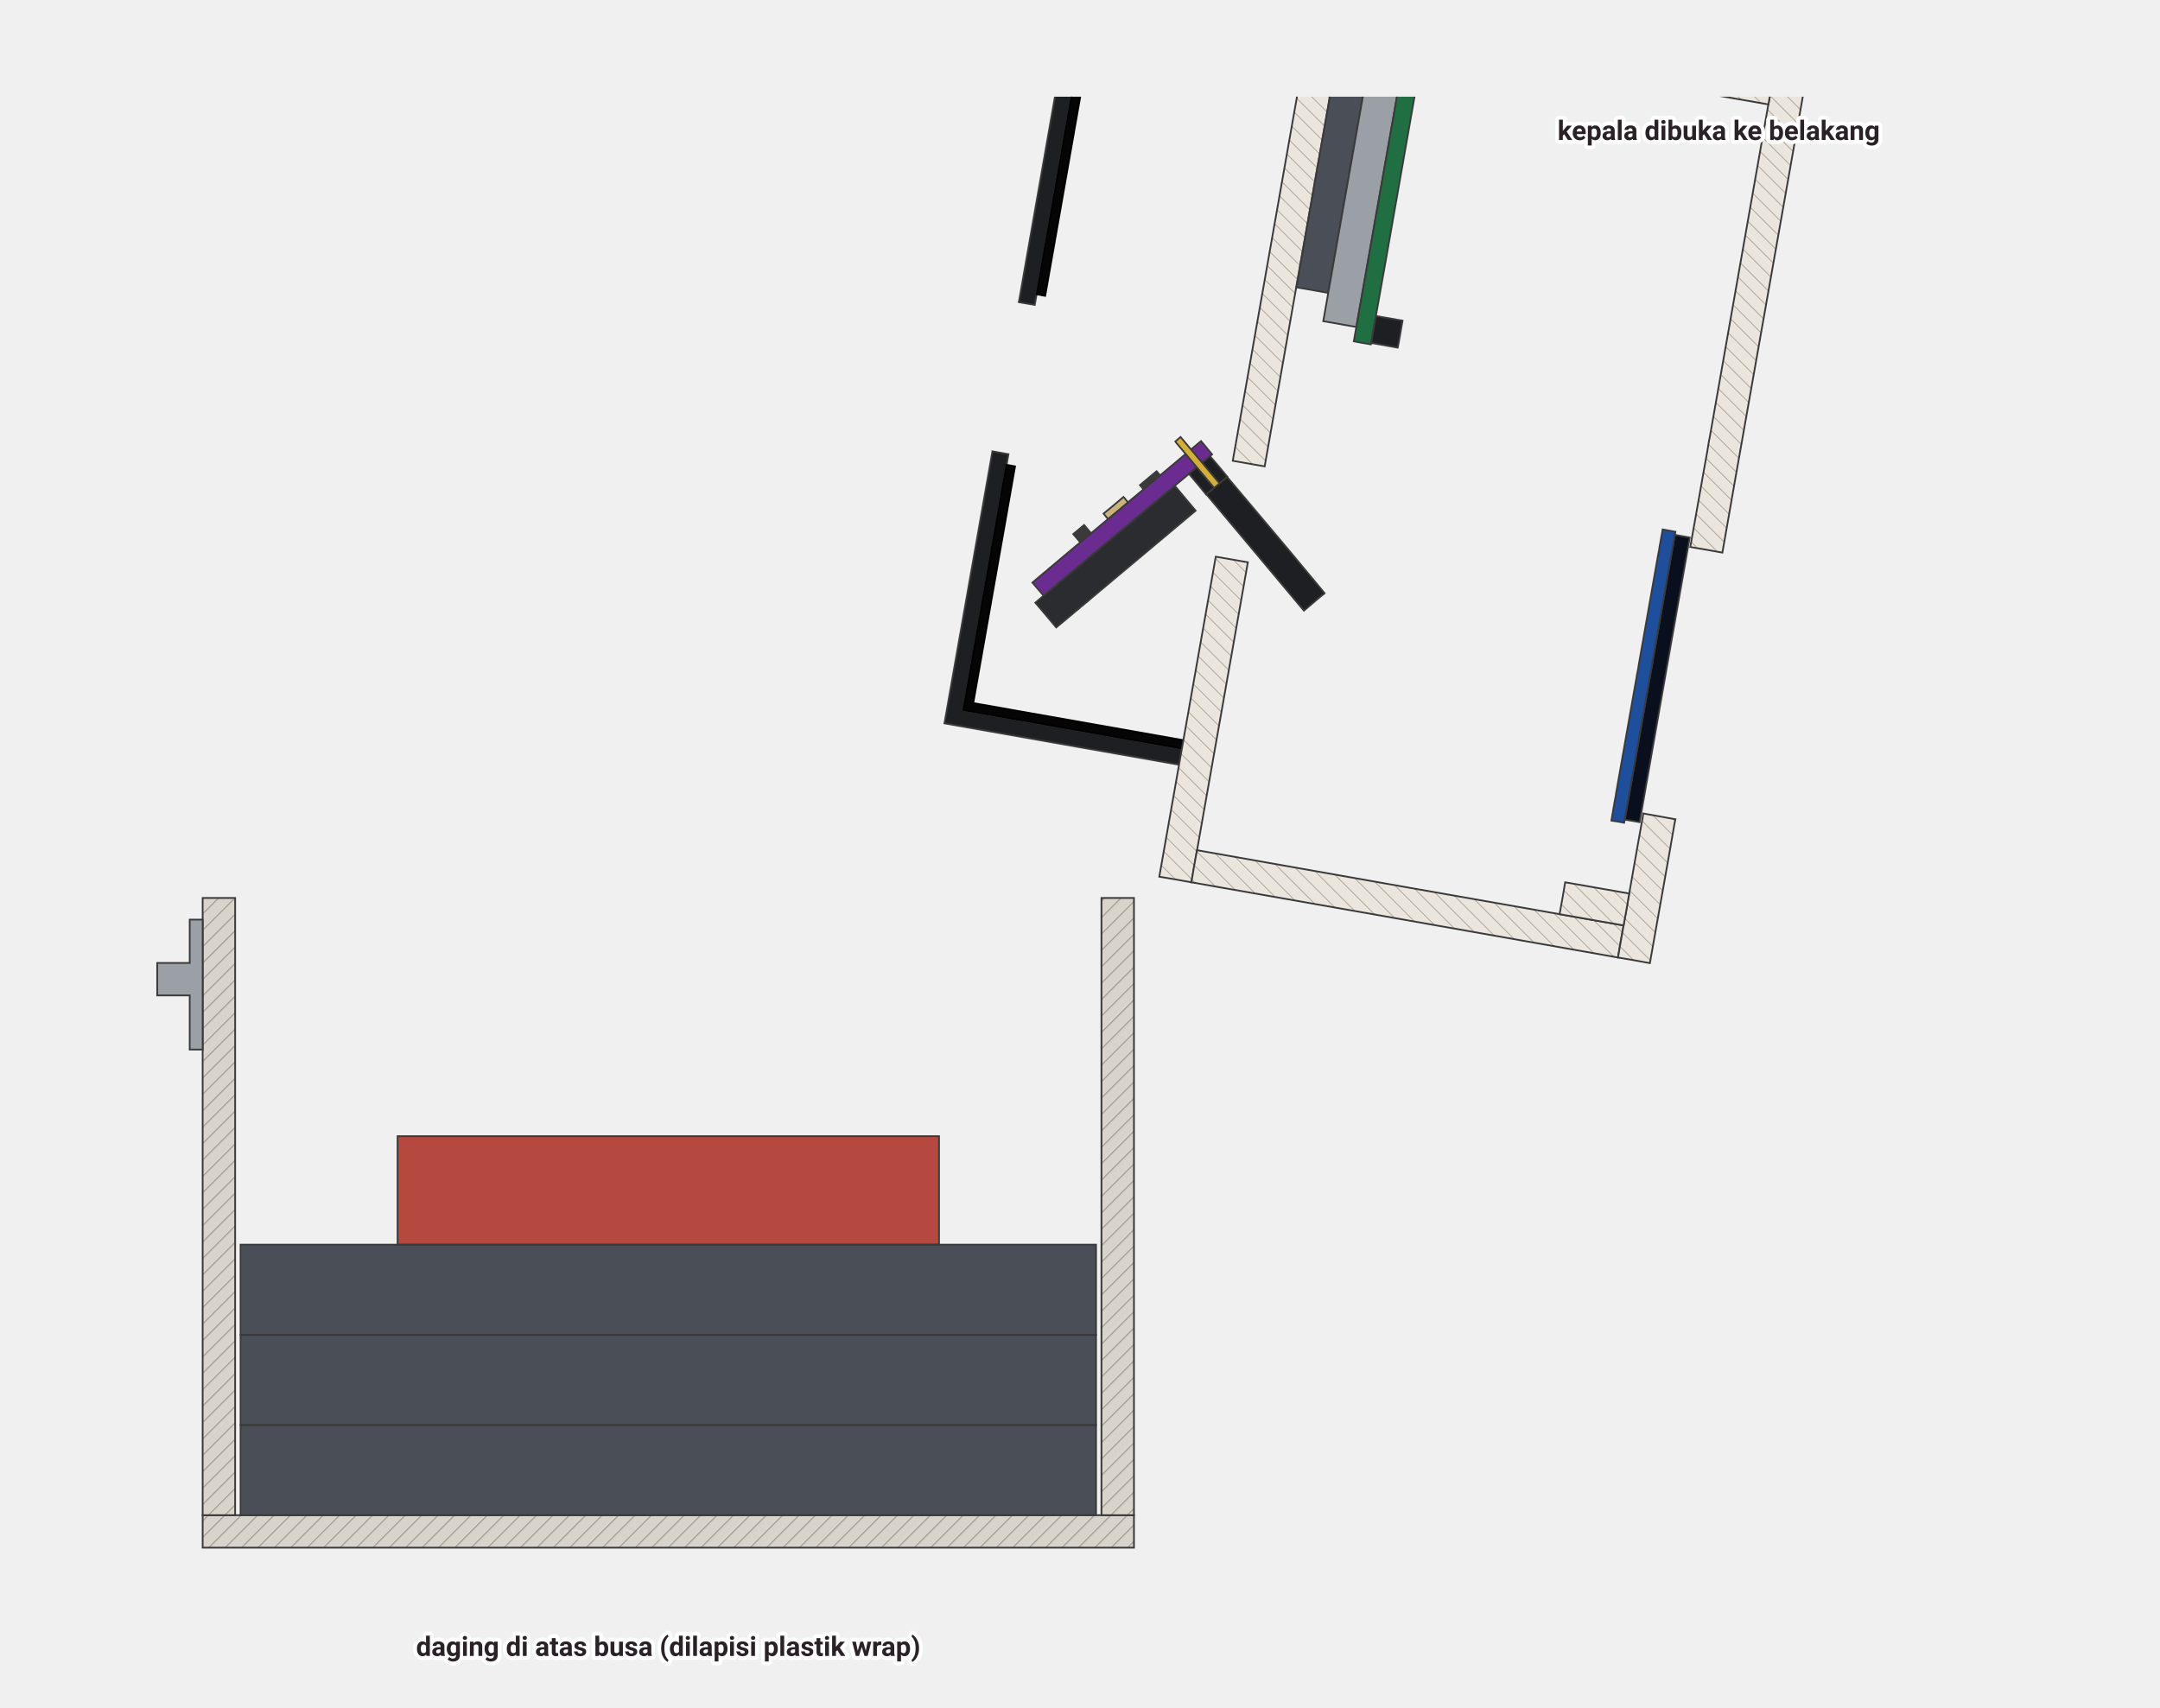
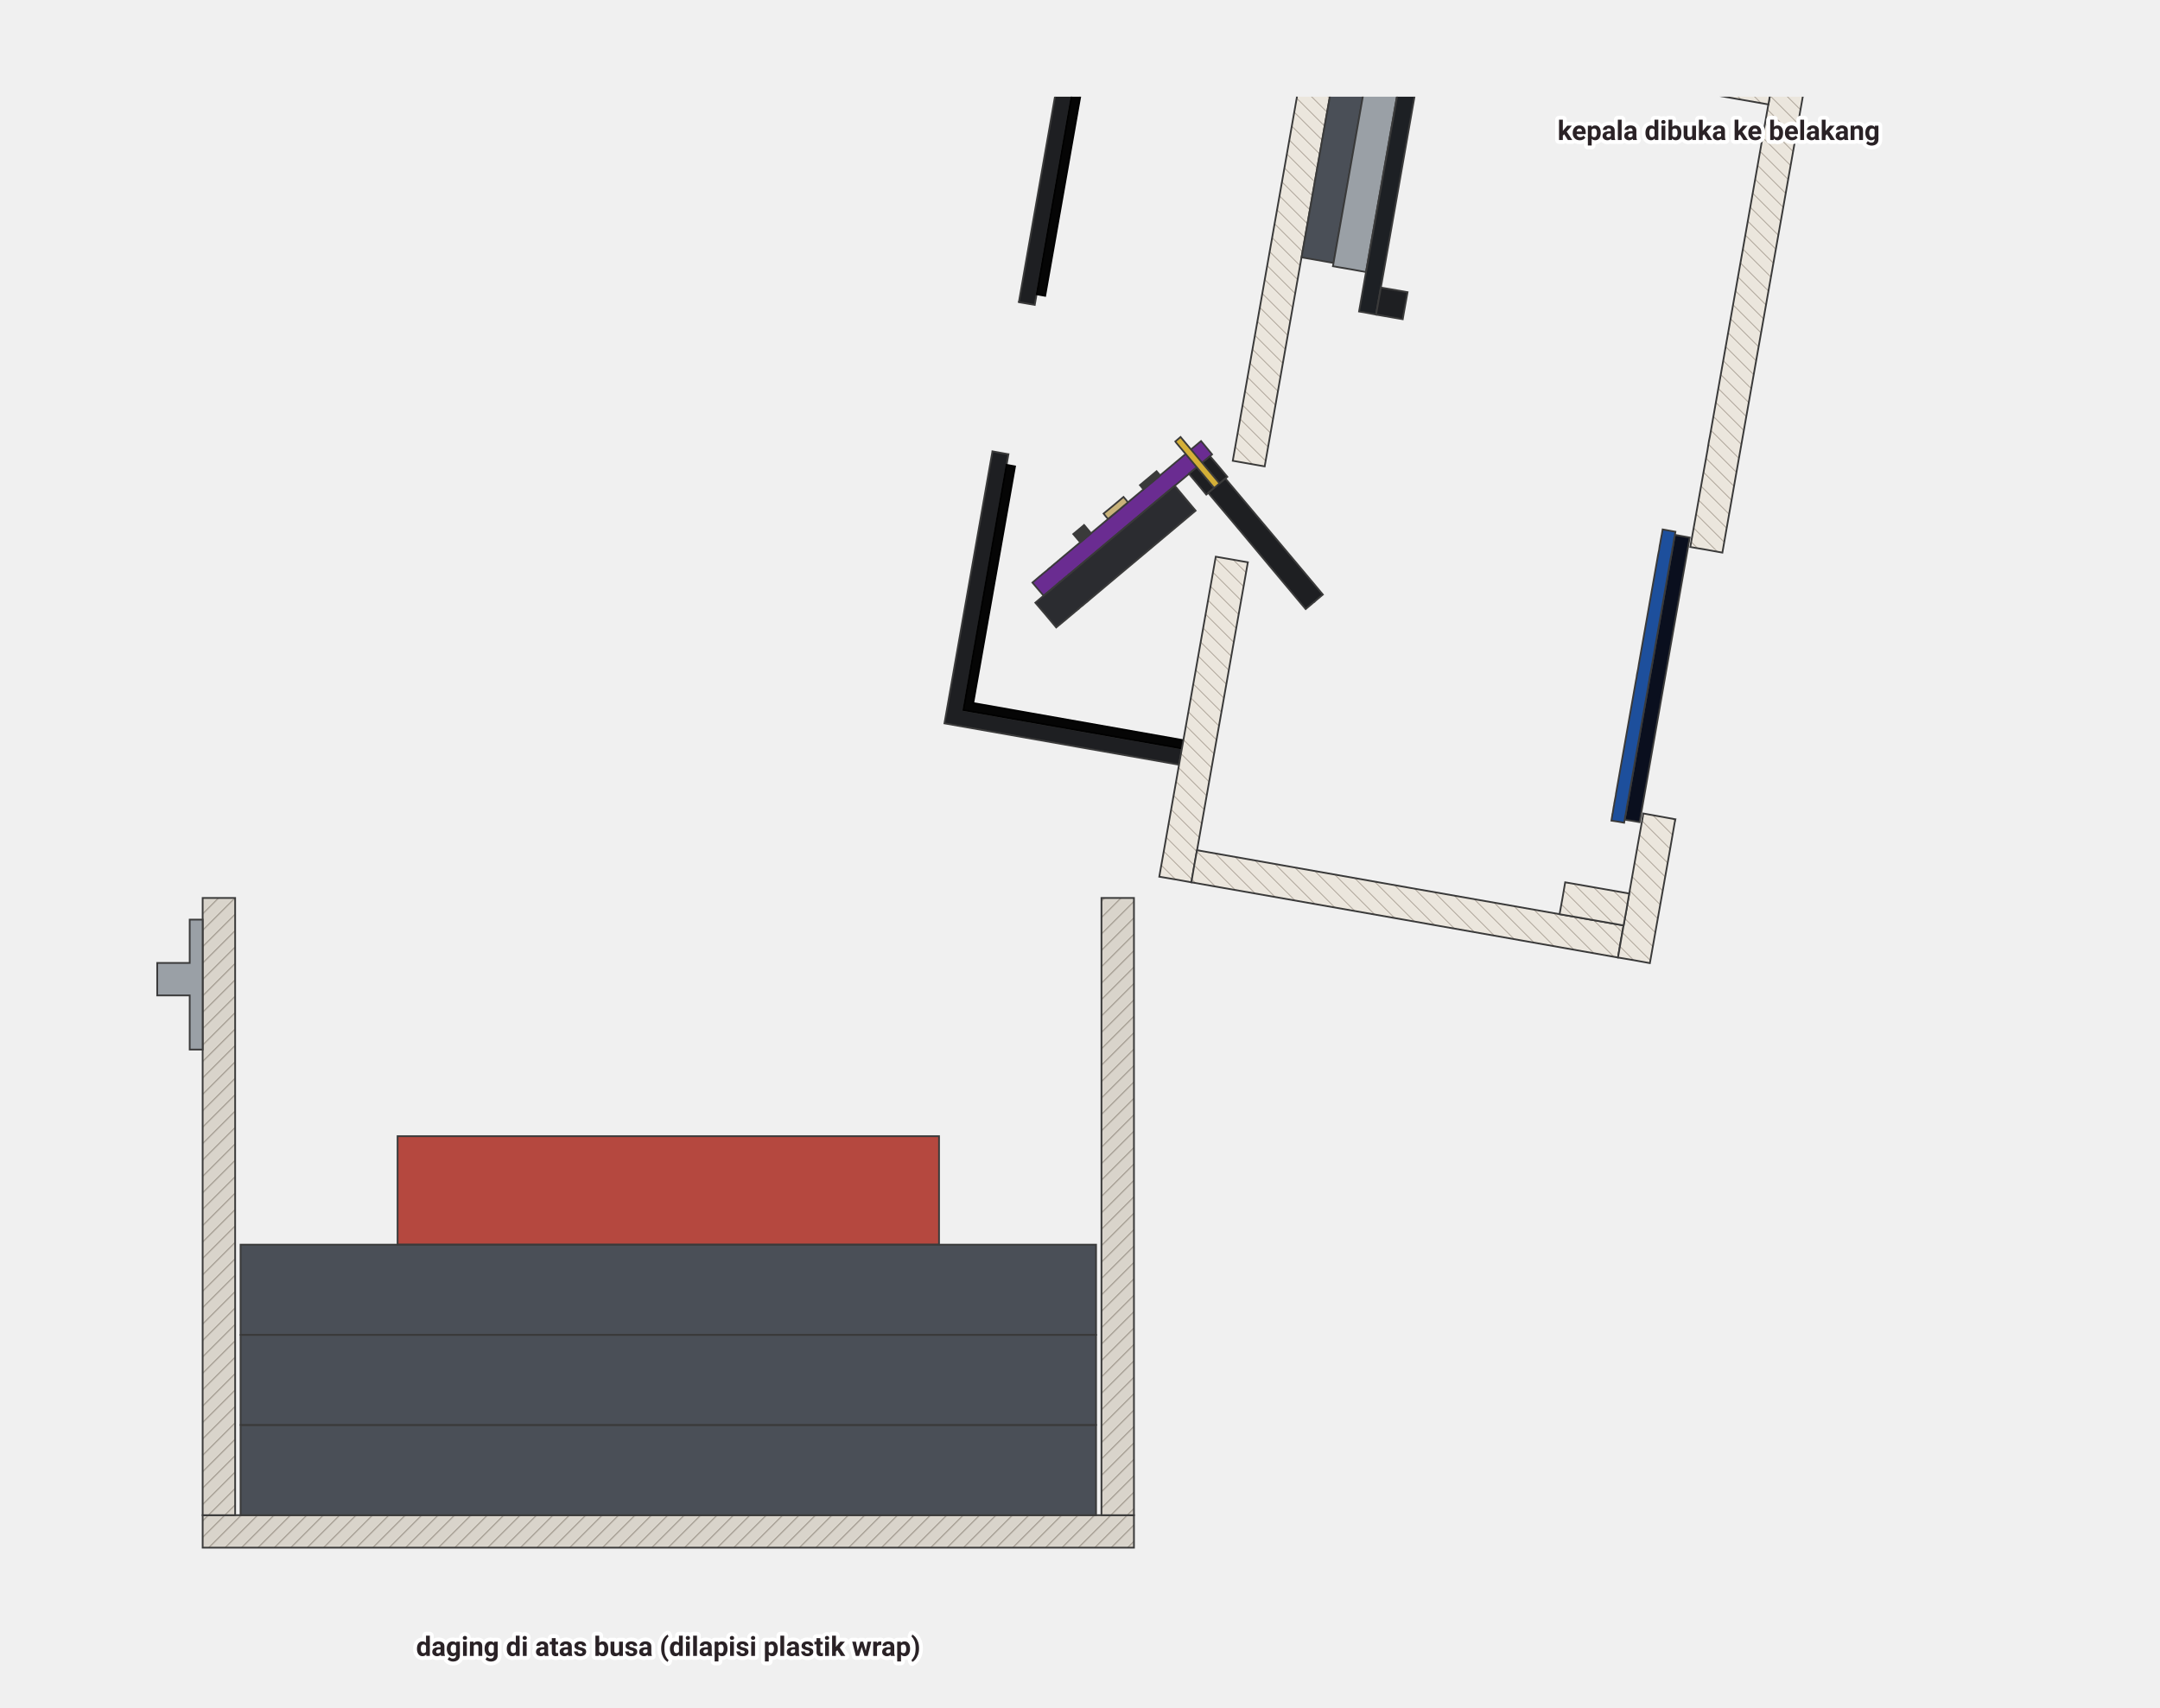
<svg xmlns="http://www.w3.org/2000/svg" viewBox="0 0 1117 883" font-family="system-ui,Segoe UI,Roboto,sans-serif" role="img" aria-label="Penjepit terbuka">
  <defs>
    <marker id="pa" viewBox="0 0 10 10" refX="5" refY="5" markerWidth="7" markerHeight="7" orient="auto-start-reverse">
      <path d="M0,1 L9,5 L0,9 z" fill="#1f5fa8" />
    </marker>
    <marker id="pn" viewBox="0 0 10 10" refX="9" refY="5" markerWidth="7" markerHeight="7" orient="auto">
      <path d="M0,1 L9,5 L0,9 z" fill="context-stroke" />
    </marker>
    <pattern id="htc" width="6" height="6" patternUnits="userSpaceOnUse" patternTransform="rotate(45)">
      <rect width="6" height="6" fill="#d9d4cb" />
      <line x1="0" y1="0" x2="0" y2="6" stroke="#a49d92" stroke-width="1.2" />
    </pattern>
    <pattern id="hta" width="6" height="6" patternUnits="userSpaceOnUse" patternTransform="rotate(-45)">
      <rect width="6" height="6" fill="#ebe6dd" />
      <line x1="0" y1="0" x2="0" y2="6" stroke="#b5ada2" stroke-width="1" />
    </pattern>
  </defs>
  <clipPath id="area">
    <rect x="60" y="50" width="996.8" height="772.8" />
  </clipPath>
  <g clip-path="url(#area)">
    <path d="M104.8,783.6 L104.8,792.0 L104.8,800.4 L345.5,800.4 L586.4,800.4 L586.4,792.0 L586.4,783.6 L345.7,783.6 L104.8,783.6 Z" fill="url(#htc)" fill-rule="evenodd" fill-opacity="1.0" stroke="#3a3a3a" stroke-width="0.9" />
    <path d="M104.8,783.6 L113.2,783.6 L121.6,783.6 L121.6,624.0 L121.6,464.4 L113.2,464.4 L104.8,464.4 L104.8,624.0 L104.8,783.6 Z" fill="url(#htc)" fill-rule="evenodd" fill-opacity="1.0" stroke="#3a3a3a" stroke-width="0.9" />
    <path d="M578.0,783.6 L586.4,783.6 L586.4,624.0 L586.4,464.4 L578.0,464.4 L569.6,464.4 L569.6,624.0 L569.6,783.6 L578.0,783.6 Z" fill="url(#htc)" fill-rule="evenodd" fill-opacity="1.0" stroke="#3a3a3a" stroke-width="0.9" />
    <path d="M124.4,783.6 L345.5,783.6 L566.8,783.6 L566.8,760.3 L566.8,737.0 L345.7,737.0 L124.4,737.0 L124.4,760.3 L124.4,783.6 Z" fill="#4a4f57" fill-rule="evenodd" fill-opacity="1.0" stroke="#3a3a3a" stroke-width="0.9" />
    <path d="M124.4,736.9 L345.5,736.9 L566.8,736.9 L566.8,713.7 L566.8,690.4 L345.7,690.4 L124.4,690.4 L124.4,713.6 L124.4,736.9 Z" fill="#4a4f57" fill-rule="evenodd" fill-opacity="1.0" stroke="#3a3a3a" stroke-width="0.9" />
    <path d="M124.4,690.3 L345.5,690.3 L566.8,690.3 L566.8,667.0 L566.8,643.7 L345.7,643.7 L124.4,643.7 L124.4,667.0 L124.4,690.3 Z" fill="#4a4f57" fill-rule="evenodd" fill-opacity="1.0" stroke="#3a3a3a" stroke-width="0.9" />
    <path d="M345.5,643.6 L485.6,643.6 L485.6,615.6 L485.6,587.6 L345.7,587.6 L205.6,587.6 L205.6,615.6 L205.6,643.6 L345.5,643.6 Z" fill="#b5483f" fill-rule="evenodd" fill-opacity="1.0" stroke="#3a3a3a" stroke-width="0.9" />
    <path d="M535.1,157.7 L535.2,157.1 L558.4,25.3 L559.0,25.4 L671.5,45.3 L673.0,37.0 L673.0,37.0 L552.2,15.7 L551.6,15.6 L527.0,155.6 L526.8,156.2 L527.0,156.3 L535.1,157.7 Z" fill="#1e1f22" fill-rule="evenodd" fill-opacity="1.0" stroke="#3a3a3a" stroke-width="0.9" />
    <path d="M609.2,395.4 L609.8,395.5 L611.2,387.2 L611.2,387.2 L610.7,387.1 L498.2,367.3 L521.4,235.5 L521.5,234.9 L521.4,234.9 L513.2,233.4 L513.1,234.1 L488.4,374.1 L609.2,395.4 Z" fill="#1e1f22" fill-rule="evenodd" fill-opacity="1.0" stroke="#3a3a3a" stroke-width="0.9" />
    <path d="M670.7,49.7 L671.4,45.3 L671.4,45.3 L563.4,26.3 L562.9,26.2 L558.5,25.4 L558.4,25.4 L536.2,151.6 L536.1,152.2 L536.1,152.2 L540.5,153.0 L561.8,32.0 L562.1,30.5 L562.6,30.6 L670.7,49.7 Z" fill="#050505" fill-rule="evenodd" fill-opacity="1.0" stroke="#000" stroke-width="0.9" />
    <path d="M610.6,387.0 L611.2,387.1 L611.9,382.8 L611.9,382.8 L611.4,382.7 L503.3,363.6 L524.8,241.8 L524.9,241.2 L524.9,241.2 L520.5,240.4 L520.4,241.0 L498.2,367.2 L502.6,368.0 L502.6,368.0 L610.6,387.0 Z" fill="#050505" fill-rule="evenodd" fill-opacity="1.0" stroke="#000" stroke-width="0.9" />
    <path d="M545.6,291.4 L545.5,291.5 L545.3,291.7 L545.1,291.8 L545.0,292.0 L544.8,292.1 L544.6,292.3 L544.4,292.4 L544.2,292.6 L544.1,292.7 L543.9,292.9 L543.7,293.0 L543.6,293.2 L543.4,293.3 L543.3,293.4 L543.1,293.5 L543.0,293.6 L542.9,293.7 L542.7,293.8 L542.6,293.9 L542.5,294.0 L542.5,294.1 L542.4,294.1 L542.3,294.2 L542.3,294.2 L542.3,294.2 L542.2,294.3 L542.2,294.3 L542.2,294.3 L542.0,294.4 L541.9,294.6 L539.2,296.8 L539.0,297.0 L538.8,297.1 L538.7,297.3 L538.5,297.4 L538.3,297.6 L538.1,297.7 L533.9,301.3 L536.7,304.6 L539.7,308.1 L543.9,304.6 L544.1,304.4 L544.2,304.3 L544.4,304.1 L544.6,304.0 L544.8,303.8 L545.0,303.7 L547.6,301.4 L547.8,301.3 L548.0,301.1 L548.0,301.1 L548.0,301.1 L548.0,301.1 L548.1,301.1 L548.1,301.0 L548.2,301.0 L548.2,300.9 L548.3,300.9 L548.4,300.8 L548.5,300.7 L548.6,300.6 L548.7,300.5 L548.9,300.4 L549.0,300.3 L549.2,300.1 L549.3,300.0 L549.5,299.9 L549.6,299.7 L549.8,299.6 L550.0,299.4 L550.2,299.3 L550.4,299.1 L550.5,299.0 L550.7,298.8 L550.9,298.7 L551.1,298.6 L551.2,298.4 L551.4,298.3 L551.5,298.1 L551.7,298.0 L551.9,297.9 L552.0,297.8 L552.1,297.7 L552.3,297.6 L552.4,297.4 L552.5,297.4 L552.6,297.3 L552.7,297.2 L552.8,297.1 L552.8,297.1 L552.9,297.0 L553.0,297.0 L553.0,296.9 L553.0,296.9 L553.1,296.9 L553.1,296.9 L553.1,296.9 L553.3,296.7 L553.5,296.5 L553.7,296.4 L553.9,296.2 L584.7,270.3 L585.0,270.1 L585.3,269.8 L585.6,269.6 L585.9,269.3 L586.2,269.1 L586.5,268.8 L586.8,268.6 L587.1,268.3 L587.4,268.1 L587.7,267.8 L587.9,267.6 L588.2,267.4 L588.5,267.1 L588.8,266.9 L589.0,266.7 L589.3,266.5 L589.5,266.3 L589.7,266.1 L589.9,266.0 L590.1,265.8 L590.3,265.6 L590.4,265.5 L590.6,265.4 L590.7,265.3 L590.8,265.2 L590.9,265.1 L591.0,265.0 L592.8,263.5 L622.0,239.1 L626.8,235.0 L624.1,231.7 L621.1,228.1 L616.2,232.2 L587.0,256.7 L585.2,258.2 L585.2,258.2 L585.1,258.3 L585.0,258.4 L584.8,258.5 L584.7,258.6 L584.5,258.8 L584.3,258.9 L584.2,259.1 L583.9,259.3 L583.7,259.4 L583.5,259.6 L583.3,259.8 L583.0,260.1 L582.7,260.3 L582.5,260.5 L582.2,260.7 L581.9,261.0 L581.6,261.2 L581.3,261.5 L581.0,261.7 L580.7,262.0 L580.4,262.2 L580.1,262.5 L579.8,262.7 L579.5,263.0 L579.3,263.2 L579.0,263.4 L548.1,289.3 L547.9,289.5 L547.7,289.7 L547.5,289.8 L547.3,290.0 L547.3,290.0 L547.3,290.0 L547.3,290.0 L547.2,290.1 L547.2,290.1 L547.2,290.1 L547.1,290.2 L547.0,290.3 L546.9,290.3 L546.8,290.4 L546.7,290.5 L546.6,290.6 L546.5,290.7 L546.4,290.8 L546.2,290.9 L546.1,291.0 L545.9,291.2 L545.8,291.3 L545.6,291.4 Z" fill="#6a2c91" fill-rule="evenodd" fill-opacity="1.0" stroke="#3a3a3a" stroke-width="0.9" />
    <path d="M570.7,265.6 L571.8,267.0 L573.0,268.4 L578.2,264.1 L583.3,259.8 L582.2,258.4 L581.0,257.0 L575.8,261.4 L570.7,265.6 Z" fill="#c9b37a" fill-rule="evenodd" fill-opacity="1.0" stroke="#3a3a3a" stroke-width="0.9" />
    <path d="M560.4,271.7 L555.0,276.2 L558.5,280.3 L558.6,280.5 L558.9,280.3 L564.2,275.8 L560.8,271.7 L560.6,271.5 L560.4,271.7 Z" fill="#3a3a3a" fill-rule="evenodd" fill-opacity="1.0" stroke="#3a3a3a" stroke-width="0.9" />
    <path d="M589.5,250.9 L590.2,251.7 L591.3,253.1 L596.8,248.5 L599.9,245.9 L599.3,245.1 L598.1,243.7 L592.6,248.3 L589.5,250.9 Z" fill="#3a3a3a" fill-rule="evenodd" fill-opacity="1.0" stroke="#3a3a3a" stroke-width="0.9" />
    <path d="M623.8,255.8 L629.5,251.0 L634.7,246.6 L630.4,241.4 L625.7,235.9 L620.1,240.6 L614.8,245.0 L619.2,250.2 L623.8,255.8 Z" fill="#1e1f22" fill-rule="evenodd" fill-opacity="1.0" stroke="#3a3a3a" stroke-width="0.9" />
    <path d="M608.2,228.9 L649.5,278.1 L652.2,275.8 L652.3,275.8 L651.8,275.2 L610.5,226.0 L607.8,228.3 L607.8,228.3 L608.2,228.9 Z" fill="#d4af37" fill-rule="evenodd" fill-opacity="1.0" stroke="#3a3a3a" stroke-width="0.9" />
-     <path d="M681.0,310.1 L685.0,306.8 L666.2,284.2 L634.6,246.7 L627.9,252.3 L623.9,255.7 L642.8,278.2 L674.3,315.8 L681.0,310.1 Z" fill="#1e1f22" fill-rule="evenodd" fill-opacity="1.0" stroke="#3a3a3a" stroke-width="0.9" />
+     <path d="M681.0,310.1 L682.9,308.5 L684.1,307.5 L671.2,292.1 L633.7,247.5 L632.5,248.5 L630.6,250.1 L629.8,250.7 L629.3,251.2 L628.7,251.7 L627.9,252.3 L626.0,253.9 L624.8,254.9 L637.8,270.3 L675.2,315.0 L676.4,314.0 L678.3,312.4 L679.1,311.7 L679.7,311.3 L680.2,310.8 L681.0,310.1 Z" fill="#1e1f22" fill-rule="evenodd" fill-opacity="1.0" stroke="#3a3a3a" stroke-width="0.9" />
    <path d="M554.1,296.0 L553.6,296.5 L552.8,297.1 L552.1,297.7 L551.3,298.4 L550.5,299.0 L549.7,299.7 L549.0,300.3 L548.2,300.9 L547.5,301.5 L546.9,302.0 L546.3,302.5 L545.8,303.0 L545.3,303.3 L545.1,303.6 L545.0,303.7 L542.2,306.0 L541.7,306.4 L541.4,306.6 L535.4,311.7 L540.7,317.9 L546.2,324.5 L552.0,319.7 L552.2,319.5 L552.7,319.1 L555.7,316.6 L555.8,316.5 L556.1,316.2 L556.7,315.8 L557.1,315.4 L557.8,314.9 L558.3,314.4 L559.1,313.7 L559.8,313.2 L560.6,312.5 L561.3,311.9 L562.2,311.2 L562.9,310.6 L563.7,309.9 L564.4,309.3 L565.0,308.8 L582.4,294.2 L583.6,293.2 L618.3,264.1 L613.0,257.8 L607.5,251.2 L571.2,281.6 L569.9,282.7 L554.1,296.0 Z" fill="#2b2c30" fill-rule="evenodd" fill-opacity="1.0" stroke="#3a3a3a" stroke-width="0.9" />
    <path d="M637.5,238.3 L646.0,239.8 L654.0,241.2 L662.6,192.4 L699.7,-18.0 L691.4,-19.5 L683.2,-20.9 L646.5,187.4 L637.5,238.3 Z" fill="url(#hta)" fill-rule="evenodd" fill-opacity="1.0" stroke="#3a3a3a" stroke-width="0.9" />
    <path d="M623.2,319.1 L599.5,453.4 L607.8,454.8 L616.1,456.3 L639.8,322.0 L645.3,290.8 L636.8,289.3 L628.7,287.9 L623.2,319.1 Z" fill="url(#hta)" fill-rule="evenodd" fill-opacity="1.0" stroke="#3a3a3a" stroke-width="0.9" />
    <path d="M918.9,29.2 L920.3,20.9 L810.1,1.5 L699.7,-18.0 L698.3,-9.7 L696.8,-1.5 L807.1,18.0 L917.4,37.4 L918.9,29.2 Z" fill="url(#hta)" fill-rule="evenodd" fill-opacity="1.0" stroke="#3a3a3a" stroke-width="0.9" />
    <path d="M838.1,486.9 L839.6,478.6 L729.3,459.2 L619.0,439.7 L617.5,448.0 L616.1,456.3 L726.4,475.7 L836.7,495.2 L838.1,486.9 Z" fill="url(#hta)" fill-rule="evenodd" fill-opacity="1.0" stroke="#3a3a3a" stroke-width="0.9" />
    <path d="M849.6,421.9 L849.6,422.1 L846.8,437.7 L836.7,495.2 L845.0,496.6 L853.2,498.1 L863.4,440.6 L866.1,425.0 L866.2,424.8 L866.3,424.2 L866.3,424.0 L866.4,423.7 L858.1,422.2 L849.8,420.7 L849.7,421.1 L849.7,421.3 L849.6,421.9 Z" fill="url(#hta)" fill-rule="evenodd" fill-opacity="1.0" stroke="#3a3a3a" stroke-width="0.9" />
    <path d="M928.6,22.4 L920.3,20.9 L884.2,225.9 L883.8,227.8 L883.4,230.2 L883.0,232.8 L881.0,243.9 L874.1,282.9 L882.4,284.3 L890.7,285.8 L897.5,246.9 L936.9,23.8 L928.6,22.4 Z" fill="url(#hta)" fill-rule="evenodd" fill-opacity="1.0" stroke="#3a3a3a" stroke-width="0.9" />
    <path d="M809.4,456.3 L808.0,464.5 L806.5,472.8 L823.1,475.7 L839.6,478.6 L841.1,470.4 L842.5,462.1 L826.0,459.2 L809.4,456.3 Z" fill="url(#hta)" fill-rule="evenodd" fill-opacity="1.0" stroke="#3a3a3a" stroke-width="0.9" />
    <path d="M884.3,31.6 L882.9,39.9 L881.4,48.2 L897.9,51.1 L914.5,54.0 L915.9,45.7 L917.4,37.4 L900.9,34.5 L884.3,31.6 Z" fill="url(#hta)" fill-rule="evenodd" fill-opacity="1.0" stroke="#3a3a3a" stroke-width="0.9" />
-     <path d="M693.9,111.7 L706.5,40.1 L700.6,39.0 L690.0,37.2 L683.0,76.9 L670.4,148.6 L676.3,149.6 L686.9,151.5 L693.9,111.7 Z" fill="#4a4f57" fill-rule="evenodd" fill-opacity="1.0" stroke="#3a3a3a" stroke-width="0.9" />
-     <path d="M684.3,166.1 L697.9,168.5 L701.4,169.1 L721.1,57.5 L726.2,28.5 L712.6,26.1 L709.1,25.5 L689.4,137.1 L684.3,166.1 Z" fill="#9aa0a6" fill-rule="evenodd" fill-opacity="1.0" stroke="#3a3a3a" stroke-width="0.9" />
-     <path d="M700.1,176.5 L702.6,177.0 L708.9,178.1 L716.8,133.7 L736.3,22.6 L733.8,22.1 L727.5,21.0 L719.7,65.4 L700.1,176.5 Z" fill="#1f6f43" fill-rule="evenodd" fill-opacity="1.0" stroke="#3a3a3a" stroke-width="0.9" />
-     <path d="M722.8,179.8 L723.3,177.3 L725.3,165.8 L722.8,165.4 L711.5,163.4 L711.1,165.9 L709.1,177.4 L711.6,177.8 L722.8,179.8 Z" fill="#1e1f22" fill-rule="evenodd" fill-opacity="1.0" stroke="#3a3a3a" stroke-width="0.9" />
-     <path d="M747.5,25.3 L736.2,23.3 L735.8,25.8 L733.8,37.3 L736.3,37.7 L747.5,39.7 L748.0,37.2 L750.0,25.7 L747.5,25.3 Z" fill="#1e1f22" fill-rule="evenodd" fill-opacity="1.0" stroke="#3a3a3a" stroke-width="0.9" />
+     <path d="M700.7,39.0 L690.0,37.2 L684.0,70.9 L673.1,133.1 L678.9,134.1 L689.6,136.0 L695.6,102.3 L706.5,40.1 L700.7,39.0 Z" fill="#4a4f57" fill-rule="evenodd" fill-opacity="1.0" stroke="#3a3a3a" stroke-width="0.9" />
+     <path d="M706.8,38.4 L697.2,92.9 L689.3,137.7 L698.7,139.3 L706.4,140.7 L716.0,86.2 L723.9,41.4 L714.5,39.8 L706.8,38.4 Z" fill="#9aa0a6" fill-rule="evenodd" fill-opacity="1.0" stroke="#3a3a3a" stroke-width="0.9" />
+     <path d="M705.3,161.5 L711.6,162.7 L718.6,123.3 L736.3,22.6 L733.9,22.1 L727.5,21.0 L720.6,60.4 L702.8,161.1 L705.3,161.5 Z" fill="#1d2024" fill-rule="evenodd" fill-opacity="1.0" stroke="#3a3a3a" stroke-width="0.9" />
+     <path d="M733.9,36.6 L737.3,37.2 L747.7,39.0 L748.3,35.6 L750.1,25.0 L746.7,24.4 L736.3,22.6 L735.7,26.0 L733.9,36.6 Z" fill="#1e1f22" fill-rule="evenodd" fill-opacity="1.0" stroke="#3a3a3a" stroke-width="0.9" />
+     <path d="M725.4,165.1 L726.0,161.6 L727.9,151.1 L724.5,150.5 L714.1,148.7 L713.5,152.1 L711.6,162.7 L715.0,163.3 L725.4,165.1 Z" fill="#1e1f22" fill-rule="evenodd" fill-opacity="1.0" stroke="#3a3a3a" stroke-width="0.9" />
    <path d="M866.1,276.6 L853.2,350.1 L840.2,423.9 L844.0,424.5 L847.9,425.2 L860.8,351.7 L873.8,278.0 L870.0,277.3 L866.1,276.6 Z" fill="#0a0f1e" fill-rule="evenodd" fill-opacity="1.0" stroke="#3a3a3a" stroke-width="0.9" />
    <path d="M846.0,352.0 L835.8,409.8 L835.7,410.3 L835.6,411.2 L835.4,412.3 L835.2,413.3 L835.0,414.4 L834.8,415.4 L834.7,416.3 L834.5,417.2 L834.4,417.8 L834.0,420.4 L833.8,421.1 L833.8,421.4 L833.3,424.4 L836.6,424.9 L839.9,425.5 L840.4,422.5 L840.4,422.2 L840.6,421.5 L840.8,420.5 L841.0,419.3 L841.2,418.1 L841.3,417.2 L841.7,415.2 L841.7,415.0 L841.8,414.5 L842.0,413.6 L842.2,412.6 L842.3,412.0 L842.3,411.9 L852.2,355.8 L852.4,354.5 L852.6,353.3 L852.9,351.8 L853.1,350.3 L853.4,348.8 L853.7,347.3 L863.8,289.6 L863.9,289.0 L864.1,288.1 L864.3,287.0 L864.5,286.0 L864.7,284.9 L864.8,283.9 L865.0,283.0 L865.2,282.1 L865.3,281.5 L865.3,281.3 L865.7,278.9 L865.8,278.2 L865.9,278.0 L866.4,275.0 L863.1,274.4 L859.8,273.8 L859.3,276.8 L859.2,277.1 L859.1,277.8 L858.9,278.8 L858.7,280.0 L858.5,281.2 L858.3,282.1 L858.0,284.2 L858.0,284.3 L857.9,284.8 L857.7,285.7 L857.5,286.7 L847.5,343.5 L847.3,344.8 L847.1,346.0 L846.8,347.5 L846.5,349.0 L846.3,350.5 L846.0,352.0 Z" fill="#1d4f9c" fill-rule="evenodd" fill-opacity="1.0" stroke="#3a3a3a" stroke-width="0.9" />
    <path d="M104.8,542.8 L104.8,509.2 L104.8,475.6 L101.4,475.6 L98.1,475.6 L98.1,490.0 L98.1,498.0 L89.7,498.0 L81.3,498.0 L81.3,506.4 L81.3,514.8 L89.7,514.8 L98.1,514.8 L98.1,524.8 L98.1,542.8 L101.4,542.8 L104.8,542.8 Z" fill="#9aa0a6" fill-rule="evenodd" fill-opacity="1.0" stroke="#3a3a3a" stroke-width="0.9" />
    <path d="M624.6,-59.4 L624.0,-56.4 L623.2,-51.4 L621.2,-40.4 L627.5,-39.3 L633.9,-38.1 L635.3,-46.1 L636.7,-54.1 L678.7,-46.7 L720.5,-39.3 L719.0,-30.5 L717.4,-21.7 L708.6,-23.2 L695.4,-25.6 L694.8,-22.3 L694.2,-19.0 L721.7,-14.1 L749.4,-9.2 L749.9,-12.5 L750.5,-15.9 L737.3,-18.2 L728.5,-19.8 L730.5,-31.6 L732.6,-43.5 L727.1,-44.4 L721.6,-45.4 L673.5,-53.9 L625.1,-62.4 L624.6,-59.4 Z" fill="#9aa0a6" fill-rule="evenodd" fill-opacity="1.0" stroke="#3a3a3a" stroke-width="0.9" />
  </g>
  <text x="345.6" y="856.4" font-size="14" font-weight="700" fill="#2a2226" text-anchor="middle" paint-order="stroke" stroke="#fff" stroke-width="4" stroke-linejoin="round">daging di atas busa (dilapisi plastik wrap)</text>
  <text x="888.8" y="72.4" font-size="14" font-weight="700" fill="#2a2226" text-anchor="middle" paint-order="stroke" stroke="#fff" stroke-width="4" stroke-linejoin="round">kepala dibuka ke belakang</text>
</svg>
